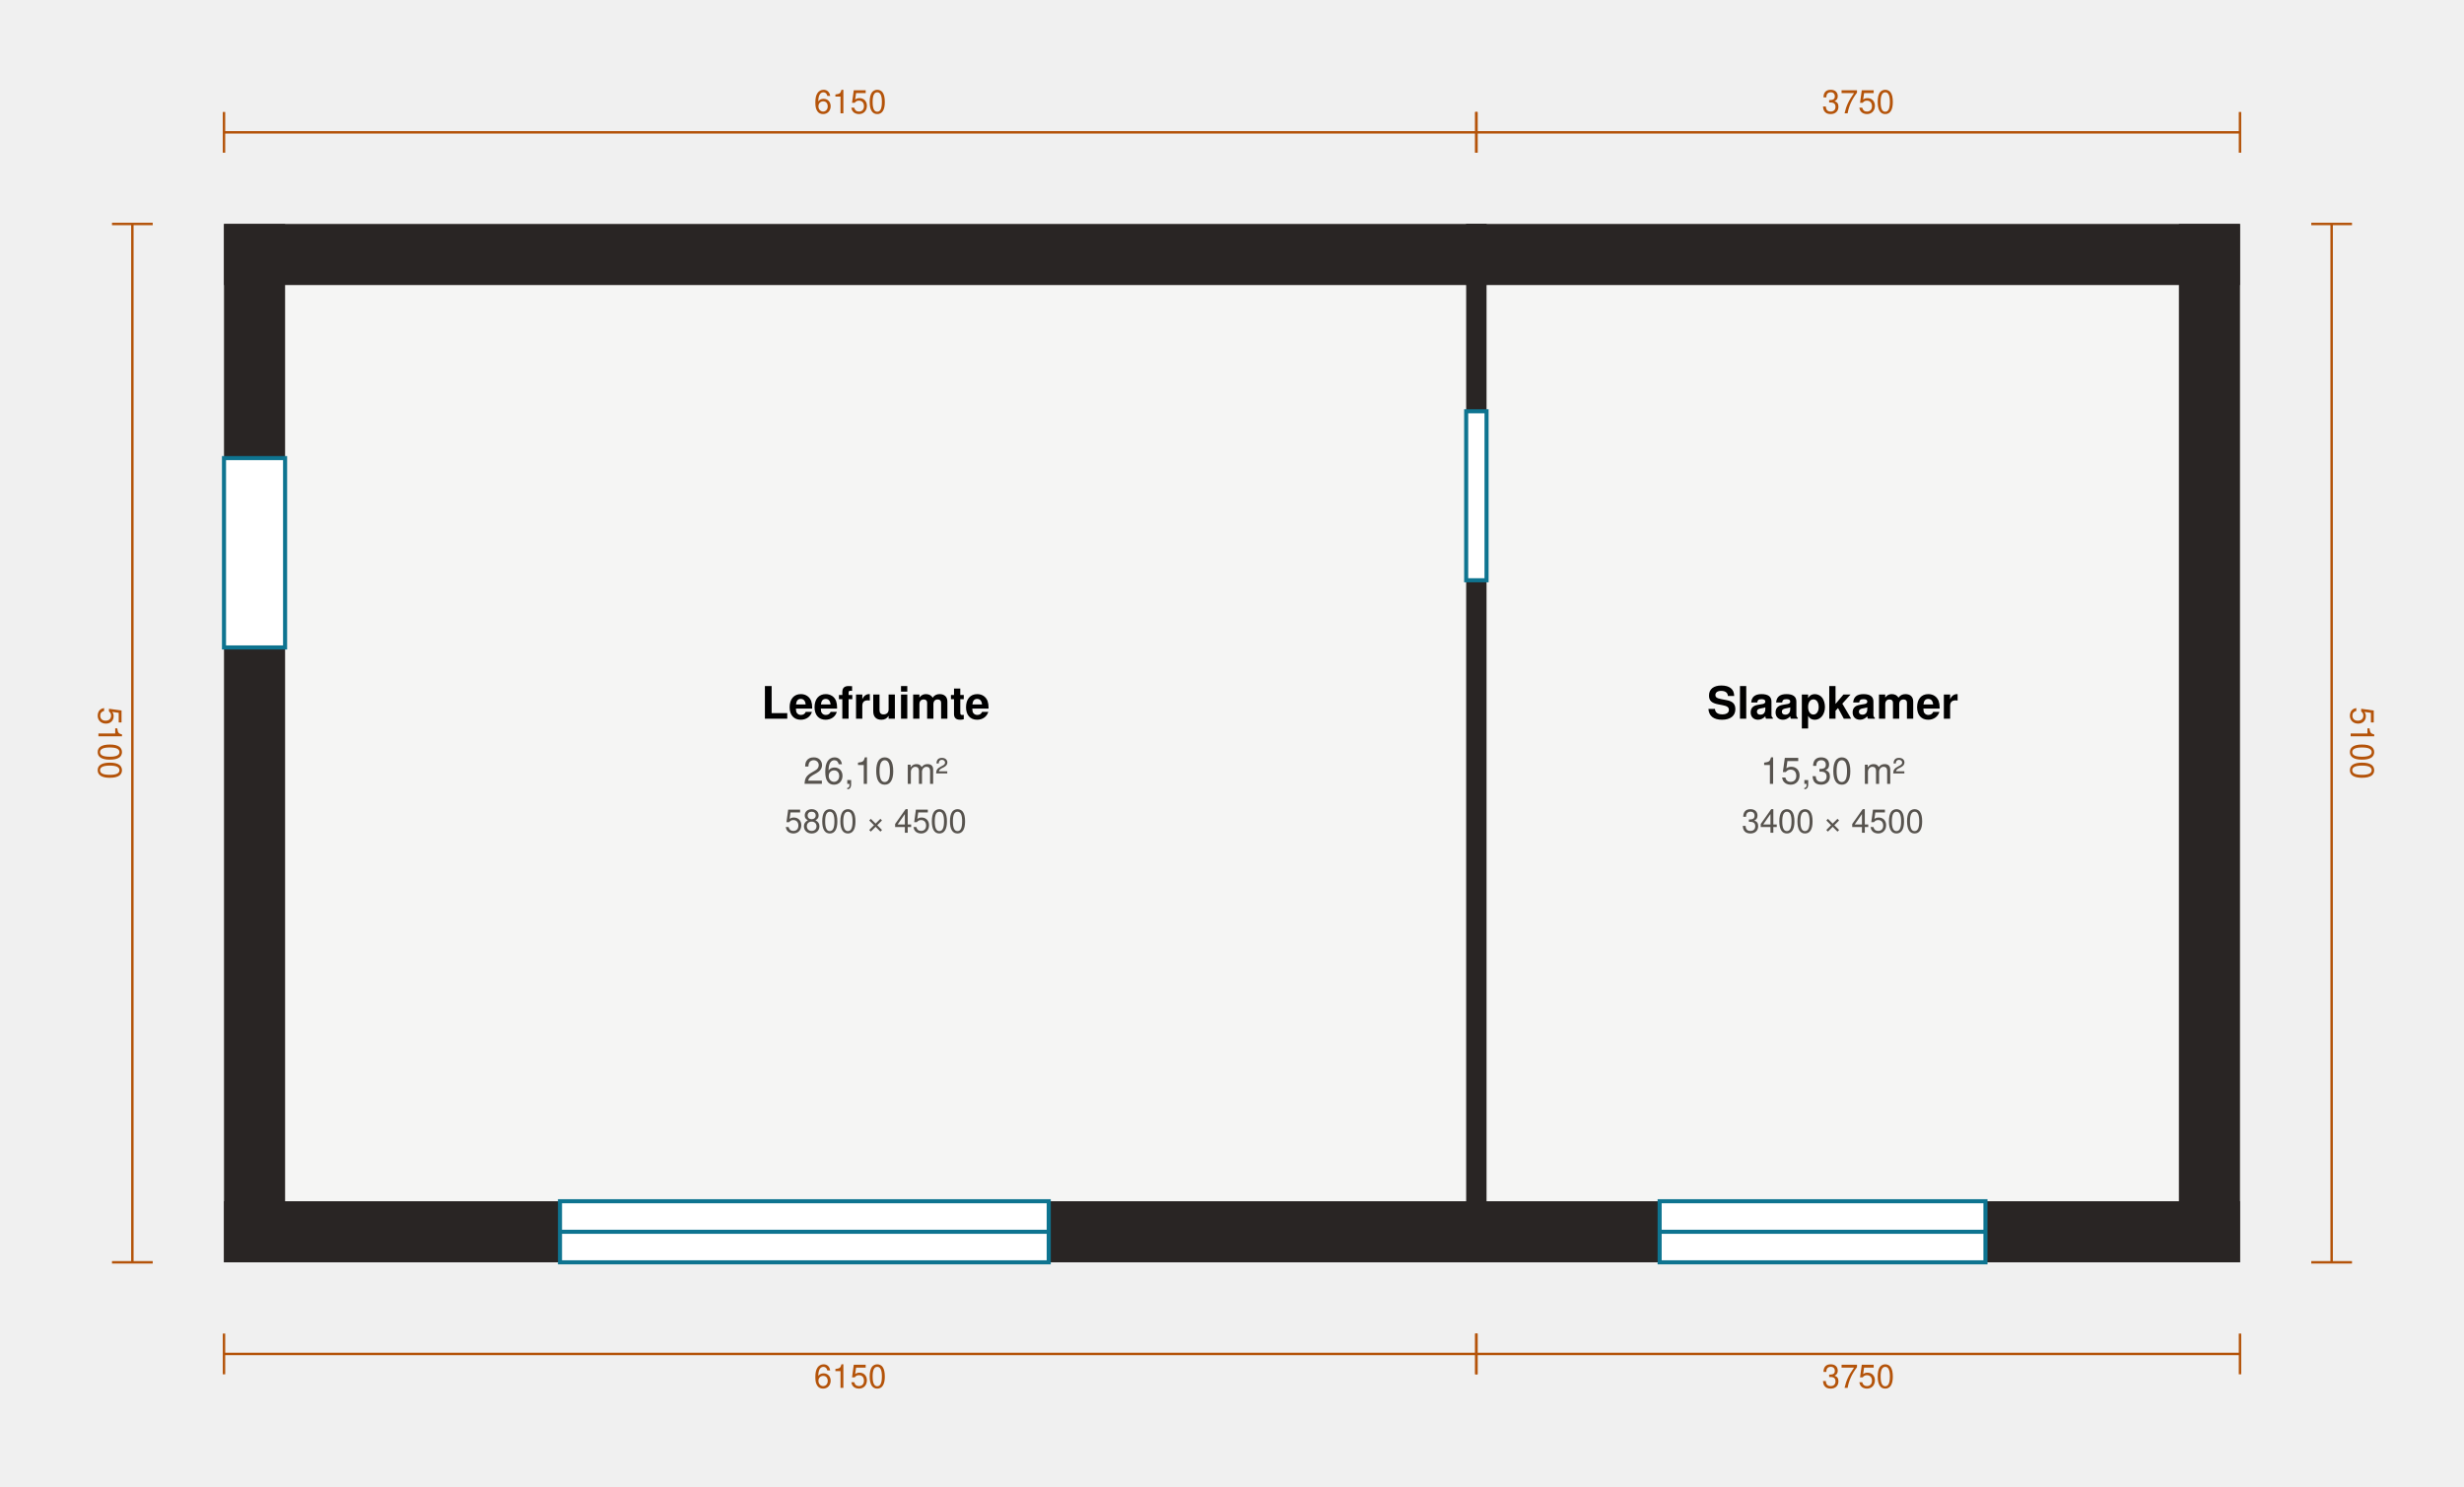
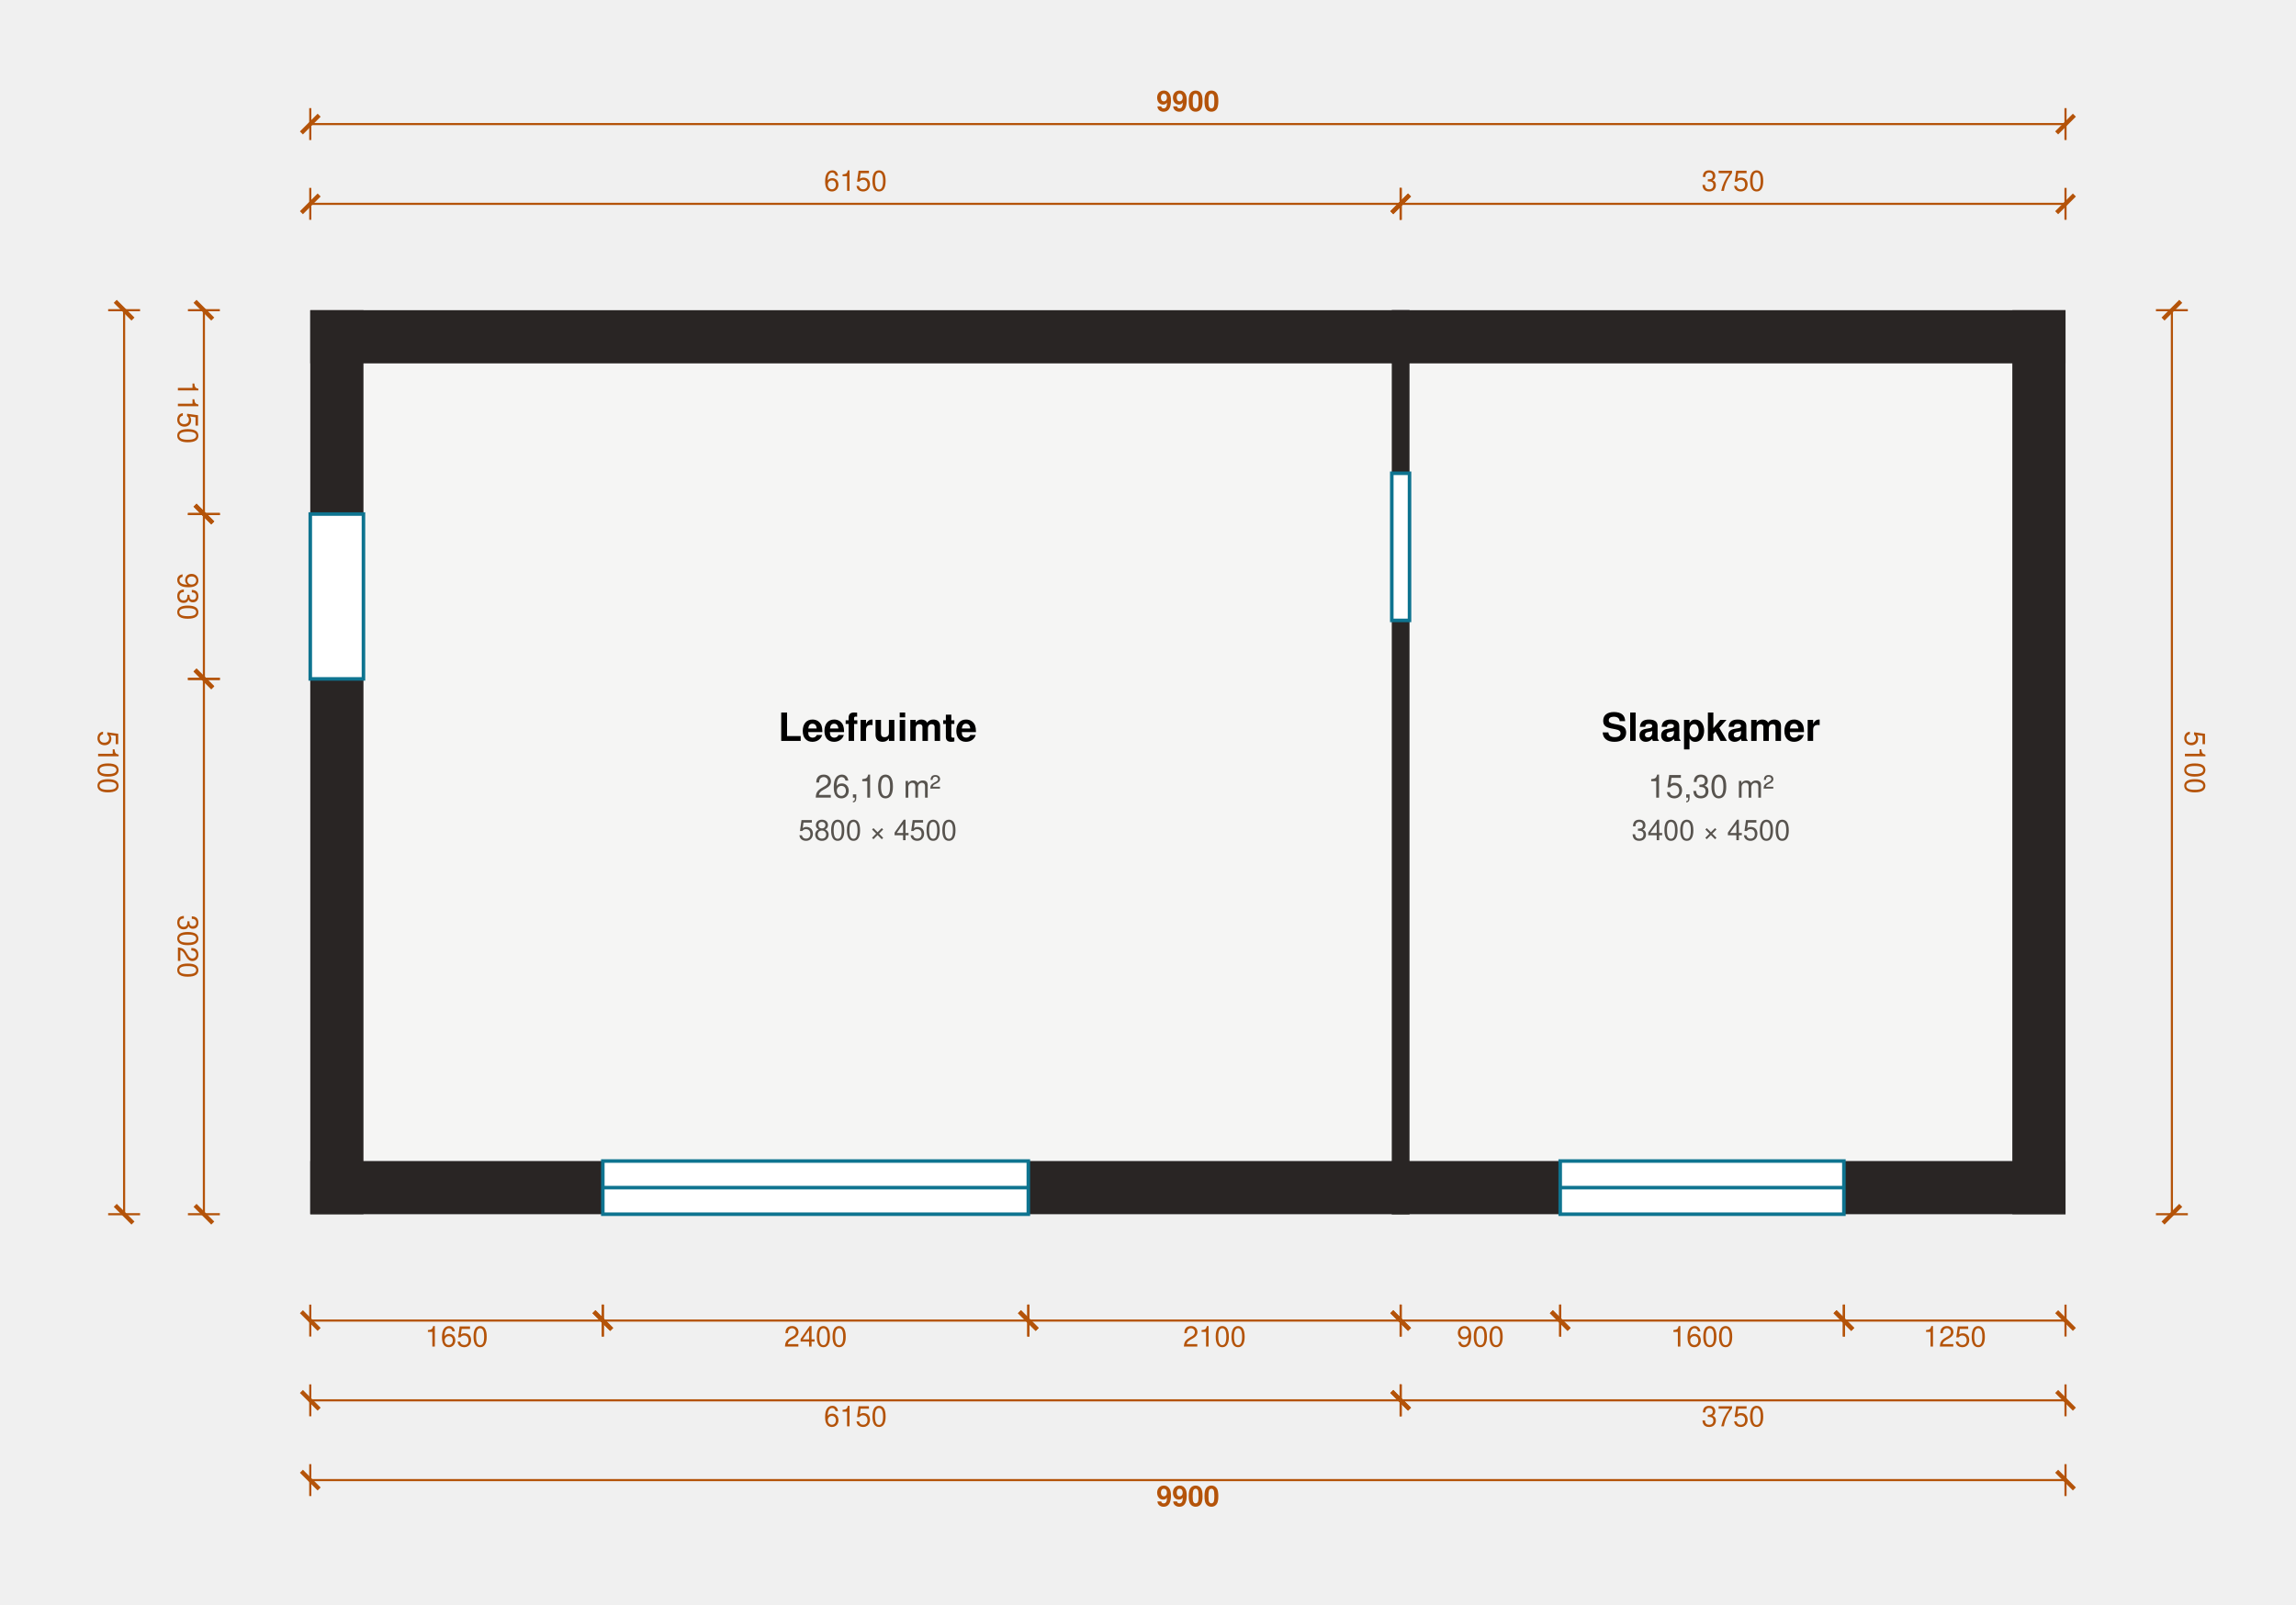
- <svg xmlns="http://www.w3.org/2000/svg" viewBox="0 0 12100 7300" font-family="Helvetica, Arial, sans-serif" style="background:#fff">
-   <polygon points="1400,5900 7200,5900 7200,1400 1400,1400" fill="#f5f5f4" stroke="none" />
-   <text x="4300" y="3530" font-size="220" text-anchor="middle" font-weight="600">Leefruimte</text>
-   <text x="4300" y="3850" font-size="180" text-anchor="middle" fill="#57534e">26,10 m²</text>
-   <text x="4300" y="4090" font-size="160" text-anchor="middle" fill="#57534e">5800 × 4500</text>
-   <polygon points="7300,5900 10700,5900 10700,1400 7300,1400" fill="#f5f5f4" stroke="none" />
-   <text x="9000" y="3530" font-size="220" text-anchor="middle" font-weight="600">Slaapkamer</text>
-   <text x="9000" y="3850" font-size="180" text-anchor="middle" fill="#57534e">15,30 m²</text>
-   <text x="9000" y="4090" font-size="160" text-anchor="middle" fill="#57534e">3400 × 4500</text>
-   <polygon points="1100,5900 7300,5900 7300,6200 1100,6200" fill="#292524" />
-   <polygon points="7200,5900 11000,5900 11000,6200 7200,6200" fill="#292524" />
-   <polygon points="10700,6200 10700,1100 11000,1100 11000,6200" fill="#292524" />
-   <polygon points="11000,1400 7200,1400 7200,1100 11000,1100" fill="#292524" />
-   <polygon points="7300,1400 1100,1400 1100,1100 7300,1100" fill="#292524" />
-   <polygon points="1400,1100 1400,6200 1100,6200 1100,1100" fill="#292524" />
-   <polygon points="7200,6200 7200,1100 7300,1100 7300,6200" fill="#292524" />
-   <polygon points="2750,5900 5150,5900 5150,6200 2750,6200" fill="#fff" stroke="#0e7490" stroke-width="20" />
-   <line x1="2750" y1="6050" x2="5150" y2="6050" stroke="#0e7490" stroke-width="20" />
-   <polygon points="8150,5900 9750,5900 9750,6200 8150,6200" fill="#fff" stroke="#0e7490" stroke-width="20" />
-   <line x1="8150" y1="6050" x2="9750" y2="6050" stroke="#0e7490" stroke-width="20" />
-   <polygon points="1400,2250 1400,3180 1100,3180 1100,2250" fill="#fff" stroke="#0e7490" stroke-width="20" />
-   <polygon points="7200,2850 7200,2020 7300,2020 7300,2850" fill="#fff" stroke="#0e7490" stroke-width="20" />
-   <line x1="1100" y1="6650" x2="7250" y2="6650" stroke="#b45309" stroke-width="12" />
-   <line x1="1100" y1="6550" x2="1100" y2="6750" stroke="#b45309" stroke-width="12" />
-   <line x1="7250" y1="6550" x2="7250" y2="6750" stroke="#b45309" stroke-width="12" />
-   <text x="4175" y="6780" font-size="160" text-anchor="middle" dominant-baseline="central" fill="#b45309" transform="rotate(0.0 4175 6780)">6150</text>
-   <line x1="7250" y1="6650" x2="11000" y2="6650" stroke="#b45309" stroke-width="12" />
-   <line x1="7250" y1="6550" x2="7250" y2="6750" stroke="#b45309" stroke-width="12" />
-   <line x1="11000" y1="6550" x2="11000" y2="6750" stroke="#b45309" stroke-width="12" />
-   <text x="9125" y="6780" font-size="160" text-anchor="middle" dominant-baseline="central" fill="#b45309" transform="rotate(0.0 9125 6780)">3750</text>
-   <line x1="11450" y1="6200" x2="11450" y2="1100" stroke="#b45309" stroke-width="12" />
-   <line x1="11350" y1="6200" x2="11550" y2="6200" stroke="#b45309" stroke-width="12" />
-   <line x1="11350" y1="1100" x2="11550" y2="1100" stroke="#b45309" stroke-width="12" />
-   <text x="11580" y="3650" font-size="160" text-anchor="middle" dominant-baseline="central" fill="#b45309" transform="rotate(90.0 11580 3650)">5100</text>
-   <line x1="11000" y1="650" x2="7250" y2="650" stroke="#b45309" stroke-width="12" />
-   <line x1="11000" y1="750" x2="11000" y2="550" stroke="#b45309" stroke-width="12" />
-   <line x1="7250" y1="750" x2="7250" y2="550" stroke="#b45309" stroke-width="12" />
-   <text x="9125" y="520" font-size="160" text-anchor="middle" dominant-baseline="central" fill="#b45309" transform="rotate(0.0 9125 520)">3750</text>
-   <line x1="7250" y1="650" x2="1100" y2="650" stroke="#b45309" stroke-width="12" />
-   <line x1="7250" y1="750" x2="7250" y2="550" stroke="#b45309" stroke-width="12" />
-   <line x1="1100" y1="750" x2="1100" y2="550" stroke="#b45309" stroke-width="12" />
-   <text x="4175" y="520" font-size="160" text-anchor="middle" dominant-baseline="central" fill="#b45309" transform="rotate(0.0 4175 520)">6150</text>
-   <line x1="650" y1="1100" x2="650" y2="6200" stroke="#b45309" stroke-width="12" />
-   <line x1="750" y1="1100" x2="550" y2="1100" stroke="#b45309" stroke-width="12" />
-   <line x1="750" y1="6200" x2="550" y2="6200" stroke="#b45309" stroke-width="12" />
-   <text x="520" y="3650" font-size="160" text-anchor="middle" dominant-baseline="central" fill="#b45309" transform="rotate(90.0 520 3650)">5100</text>
+ <svg xmlns="http://www.w3.org/2000/svg" viewBox="0 0 12950 9050" font-family="Helvetica, Arial, sans-serif" style="background:#fff">
+   <polygon points="2050,6550 7850,6550 7850,2050 2050,2050" fill="#f5f5f4" stroke="none" />
+   <text x="4950" y="4180" font-size="220" text-anchor="middle" font-weight="600">Leefruimte</text>
+   <text x="4950" y="4500" font-size="180" text-anchor="middle" fill="#57534e">26,10 m²</text>
+   <text x="4950" y="4740" font-size="160" text-anchor="middle" fill="#57534e">5800 × 4500</text>
+   <polygon points="7950,6550 11350,6550 11350,2050 7950,2050" fill="#f5f5f4" stroke="none" />
+   <text x="9650" y="4180" font-size="220" text-anchor="middle" font-weight="600">Slaapkamer</text>
+   <text x="9650" y="4500" font-size="180" text-anchor="middle" fill="#57534e">15,30 m²</text>
+   <text x="9650" y="4740" font-size="160" text-anchor="middle" fill="#57534e">3400 × 4500</text>
+   <polygon points="1750,6550 7950,6550 7950,6850 1750,6850" fill="#292524" />
+   <polygon points="7850,6550 11650,6550 11650,6850 7850,6850" fill="#292524" />
+   <polygon points="11350,6850 11350,1750 11650,1750 11650,6850" fill="#292524" />
+   <polygon points="11650,2050 7850,2050 7850,1750 11650,1750" fill="#292524" />
+   <polygon points="7950,2050 1750,2050 1750,1750 7950,1750" fill="#292524" />
+   <polygon points="2050,1750 2050,6850 1750,6850 1750,1750" fill="#292524" />
+   <polygon points="7850,6850 7850,1750 7950,1750 7950,6850" fill="#292524" />
+   <polygon points="3400,6550 5800,6550 5800,6850 3400,6850" fill="#fff" stroke="#0e7490" stroke-width="20" />
+   <line x1="3400" y1="6700" x2="5800" y2="6700" stroke="#0e7490" stroke-width="20" />
+   <polygon points="8800,6550 10400,6550 10400,6850 8800,6850" fill="#fff" stroke="#0e7490" stroke-width="20" />
+   <line x1="8800" y1="6700" x2="10400" y2="6700" stroke="#0e7490" stroke-width="20" />
+   <polygon points="2050,2900 2050,3830 1750,3830 1750,2900" fill="#fff" stroke="#0e7490" stroke-width="20" />
+   <polygon points="7850,3500 7850,2670 7950,2670 7950,3500" fill="#fff" stroke="#0e7490" stroke-width="20" />
+   <line x1="1750" y1="7450" x2="3400" y2="7450" stroke="#b45309" stroke-width="12" />
+   <line x1="1750" y1="7360" x2="1750" y2="7540" stroke="#b45309" stroke-width="12" />
+   <line x1="1700" y1="7400" x2="1800" y2="7500" stroke="#b45309" stroke-width="24" />
+   <line x1="3400" y1="7360" x2="3400" y2="7540" stroke="#b45309" stroke-width="12" />
+   <line x1="3350" y1="7400" x2="3450" y2="7500" stroke="#b45309" stroke-width="24" />
+   <text x="2575" y="7560" font-size="160" text-anchor="middle" dominant-baseline="central" fill="#b45309" transform="rotate(0.0 2575 7560)">1650</text>
+   <line x1="3400" y1="7450" x2="5800" y2="7450" stroke="#b45309" stroke-width="12" />
+   <line x1="3400" y1="7360" x2="3400" y2="7540" stroke="#b45309" stroke-width="12" />
+   <line x1="3350" y1="7400" x2="3450" y2="7500" stroke="#b45309" stroke-width="24" />
+   <line x1="5800" y1="7360" x2="5800" y2="7540" stroke="#b45309" stroke-width="12" />
+   <line x1="5750" y1="7400" x2="5850" y2="7500" stroke="#b45309" stroke-width="24" />
+   <text x="4600" y="7560" font-size="160" text-anchor="middle" dominant-baseline="central" fill="#b45309" transform="rotate(0.0 4600 7560)">2400</text>
+   <line x1="5800" y1="7450" x2="7900" y2="7450" stroke="#b45309" stroke-width="12" />
+   <line x1="5800" y1="7360" x2="5800" y2="7540" stroke="#b45309" stroke-width="12" />
+   <line x1="5750" y1="7400" x2="5850" y2="7500" stroke="#b45309" stroke-width="24" />
+   <line x1="7900" y1="7360" x2="7900" y2="7540" stroke="#b45309" stroke-width="12" />
+   <line x1="7850" y1="7400" x2="7950" y2="7500" stroke="#b45309" stroke-width="24" />
+   <text x="6850" y="7560" font-size="160" text-anchor="middle" dominant-baseline="central" fill="#b45309" transform="rotate(0.0 6850 7560)">2100</text>
+   <line x1="7900" y1="7450" x2="8800" y2="7450" stroke="#b45309" stroke-width="12" />
+   <line x1="7900" y1="7360" x2="7900" y2="7540" stroke="#b45309" stroke-width="12" />
+   <line x1="7850" y1="7400" x2="7950" y2="7500" stroke="#b45309" stroke-width="24" />
+   <line x1="8800" y1="7360" x2="8800" y2="7540" stroke="#b45309" stroke-width="12" />
+   <line x1="8750" y1="7400" x2="8850" y2="7500" stroke="#b45309" stroke-width="24" />
+   <text x="8350" y="7560" font-size="160" text-anchor="middle" dominant-baseline="central" fill="#b45309" transform="rotate(0.0 8350 7560)">900</text>
+   <line x1="8800" y1="7450" x2="10400" y2="7450" stroke="#b45309" stroke-width="12" />
+   <line x1="8800" y1="7360" x2="8800" y2="7540" stroke="#b45309" stroke-width="12" />
+   <line x1="8750" y1="7400" x2="8850" y2="7500" stroke="#b45309" stroke-width="24" />
+   <line x1="10400" y1="7360" x2="10400" y2="7540" stroke="#b45309" stroke-width="12" />
+   <line x1="10350" y1="7400" x2="10450" y2="7500" stroke="#b45309" stroke-width="24" />
+   <text x="9600" y="7560" font-size="160" text-anchor="middle" dominant-baseline="central" fill="#b45309" transform="rotate(0.0 9600 7560)">1600</text>
+   <line x1="10400" y1="7450" x2="11650" y2="7450" stroke="#b45309" stroke-width="12" />
+   <line x1="10400" y1="7360" x2="10400" y2="7540" stroke="#b45309" stroke-width="12" />
+   <line x1="10350" y1="7400" x2="10450" y2="7500" stroke="#b45309" stroke-width="24" />
+   <line x1="11650" y1="7360" x2="11650" y2="7540" stroke="#b45309" stroke-width="12" />
+   <line x1="11600" y1="7400" x2="11700" y2="7500" stroke="#b45309" stroke-width="24" />
+   <text x="11025" y="7560" font-size="160" text-anchor="middle" dominant-baseline="central" fill="#b45309" transform="rotate(0.0 11025 7560)">1250</text>
+   <line x1="1750" y1="7900" x2="7900" y2="7900" stroke="#b45309" stroke-width="12" />
+   <line x1="1750" y1="7810" x2="1750" y2="7990" stroke="#b45309" stroke-width="12" />
+   <line x1="1700" y1="7850" x2="1800" y2="7950" stroke="#b45309" stroke-width="24" />
+   <line x1="7900" y1="7810" x2="7900" y2="7990" stroke="#b45309" stroke-width="12" />
+   <line x1="7850" y1="7850" x2="7950" y2="7950" stroke="#b45309" stroke-width="24" />
+   <text x="4825" y="8010" font-size="160" text-anchor="middle" dominant-baseline="central" fill="#b45309" transform="rotate(0.0 4825 8010)">6150</text>
+   <line x1="7900" y1="7900" x2="11650" y2="7900" stroke="#b45309" stroke-width="12" />
+   <line x1="7900" y1="7810" x2="7900" y2="7990" stroke="#b45309" stroke-width="12" />
+   <line x1="7850" y1="7850" x2="7950" y2="7950" stroke="#b45309" stroke-width="24" />
+   <line x1="11650" y1="7810" x2="11650" y2="7990" stroke="#b45309" stroke-width="12" />
+   <line x1="11600" y1="7850" x2="11700" y2="7950" stroke="#b45309" stroke-width="24" />
+   <text x="9775" y="8010" font-size="160" text-anchor="middle" dominant-baseline="central" fill="#b45309" transform="rotate(0.0 9775 8010)">3750</text>
+   <line x1="1750" y1="8350" x2="11650" y2="8350" stroke="#b45309" stroke-width="12" />
+   <line x1="1750" y1="8260" x2="1750" y2="8440" stroke="#b45309" stroke-width="12" />
+   <line x1="1700" y1="8300" x2="1800" y2="8400" stroke="#b45309" stroke-width="24" />
+   <line x1="11650" y1="8260" x2="11650" y2="8440" stroke="#b45309" stroke-width="12" />
+   <line x1="11600" y1="8300" x2="11700" y2="8400" stroke="#b45309" stroke-width="24" />
+   <text x="6700" y="8460" font-size="160" text-anchor="middle" dominant-baseline="central" fill="#b45309" font-weight="600" transform="rotate(0.0 6700 8460)">9900</text>
+   <line x1="12250" y1="6850" x2="12250" y2="1750" stroke="#b45309" stroke-width="12" />
+   <line x1="12160" y1="6850" x2="12340" y2="6850" stroke="#b45309" stroke-width="12" />
+   <line x1="12200" y1="6900" x2="12300" y2="6800" stroke="#b45309" stroke-width="24" />
+   <line x1="12160" y1="1750" x2="12340" y2="1750" stroke="#b45309" stroke-width="12" />
+   <line x1="12200" y1="1800" x2="12300" y2="1700" stroke="#b45309" stroke-width="24" />
+   <text x="12360" y="4300" font-size="160" text-anchor="middle" dominant-baseline="central" fill="#b45309" transform="rotate(90.0 12360 4300)">5100</text>
+   <line x1="1750" y1="1150" x2="7900" y2="1150" stroke="#b45309" stroke-width="12" />
+   <line x1="1750" y1="1240" x2="1750" y2="1060" stroke="#b45309" stroke-width="12" />
+   <line x1="1700" y1="1200" x2="1800" y2="1100" stroke="#b45309" stroke-width="24" />
+   <line x1="7900" y1="1240" x2="7900" y2="1060" stroke="#b45309" stroke-width="12" />
+   <line x1="7850" y1="1200" x2="7950" y2="1100" stroke="#b45309" stroke-width="24" />
+   <text x="4825" y="1040" font-size="160" text-anchor="middle" dominant-baseline="central" fill="#b45309" transform="rotate(0.0 4825 1040)">6150</text>
+   <line x1="7900" y1="1150" x2="11650" y2="1150" stroke="#b45309" stroke-width="12" />
+   <line x1="7900" y1="1240" x2="7900" y2="1060" stroke="#b45309" stroke-width="12" />
+   <line x1="7850" y1="1200" x2="7950" y2="1100" stroke="#b45309" stroke-width="24" />
+   <line x1="11650" y1="1240" x2="11650" y2="1060" stroke="#b45309" stroke-width="12" />
+   <line x1="11600" y1="1200" x2="11700" y2="1100" stroke="#b45309" stroke-width="24" />
+   <text x="9775" y="1040" font-size="160" text-anchor="middle" dominant-baseline="central" fill="#b45309" transform="rotate(0.0 9775 1040)">3750</text>
+   <line x1="1750" y1="700" x2="11650" y2="700" stroke="#b45309" stroke-width="12" />
+   <line x1="1750" y1="790" x2="1750" y2="610" stroke="#b45309" stroke-width="12" />
+   <line x1="1700" y1="750" x2="1800" y2="650" stroke="#b45309" stroke-width="24" />
+   <line x1="11650" y1="790" x2="11650" y2="610" stroke="#b45309" stroke-width="12" />
+   <line x1="11600" y1="750" x2="11700" y2="650" stroke="#b45309" stroke-width="24" />
+   <text x="6700" y="590" font-size="160" text-anchor="middle" dominant-baseline="central" fill="#b45309" font-weight="600" transform="rotate(0.0 6700 590)">9900</text>
+   <line x1="1150" y1="6850" x2="1150" y2="3830" stroke="#b45309" stroke-width="12" />
+   <line x1="1240" y1="6850" x2="1060" y2="6850" stroke="#b45309" stroke-width="12" />
+   <line x1="1200" y1="6900" x2="1100" y2="6800" stroke="#b45309" stroke-width="24" />
+   <line x1="1240" y1="3830" x2="1060" y2="3830" stroke="#b45309" stroke-width="12" />
+   <line x1="1200" y1="3880" x2="1100" y2="3780" stroke="#b45309" stroke-width="24" />
+   <text x="1040" y="5340" font-size="160" text-anchor="middle" dominant-baseline="central" fill="#b45309" transform="rotate(90.0 1040 5340)">3020</text>
+   <line x1="1150" y1="3830" x2="1150" y2="2900" stroke="#b45309" stroke-width="12" />
+   <line x1="1240" y1="3830" x2="1060" y2="3830" stroke="#b45309" stroke-width="12" />
+   <line x1="1200" y1="3880" x2="1100" y2="3780" stroke="#b45309" stroke-width="24" />
+   <line x1="1240" y1="2900" x2="1060" y2="2900" stroke="#b45309" stroke-width="12" />
+   <line x1="1200" y1="2950" x2="1100" y2="2850" stroke="#b45309" stroke-width="24" />
+   <text x="1040" y="3365" font-size="160" text-anchor="middle" dominant-baseline="central" fill="#b45309" transform="rotate(90.0 1040 3365)">930</text>
+   <line x1="1150" y1="2900" x2="1150" y2="1750" stroke="#b45309" stroke-width="12" />
+   <line x1="1240" y1="2900" x2="1060" y2="2900" stroke="#b45309" stroke-width="12" />
+   <line x1="1200" y1="2950" x2="1100" y2="2850" stroke="#b45309" stroke-width="24" />
+   <line x1="1240" y1="1750" x2="1060" y2="1750" stroke="#b45309" stroke-width="12" />
+   <line x1="1200" y1="1800" x2="1100" y2="1700" stroke="#b45309" stroke-width="24" />
+   <text x="1040" y="2325" font-size="160" text-anchor="middle" dominant-baseline="central" fill="#b45309" transform="rotate(90.0 1040 2325)">1150</text>
+   <line x1="700" y1="6850" x2="700" y2="1750" stroke="#b45309" stroke-width="12" />
+   <line x1="790" y1="6850" x2="610" y2="6850" stroke="#b45309" stroke-width="12" />
+   <line x1="750" y1="6900" x2="650" y2="6800" stroke="#b45309" stroke-width="24" />
+   <line x1="790" y1="1750" x2="610" y2="1750" stroke="#b45309" stroke-width="12" />
+   <line x1="750" y1="1800" x2="650" y2="1700" stroke="#b45309" stroke-width="24" />
+   <text x="590" y="4300" font-size="160" text-anchor="middle" dominant-baseline="central" fill="#b45309" transform="rotate(90.0 590 4300)">5100</text>
</svg>
